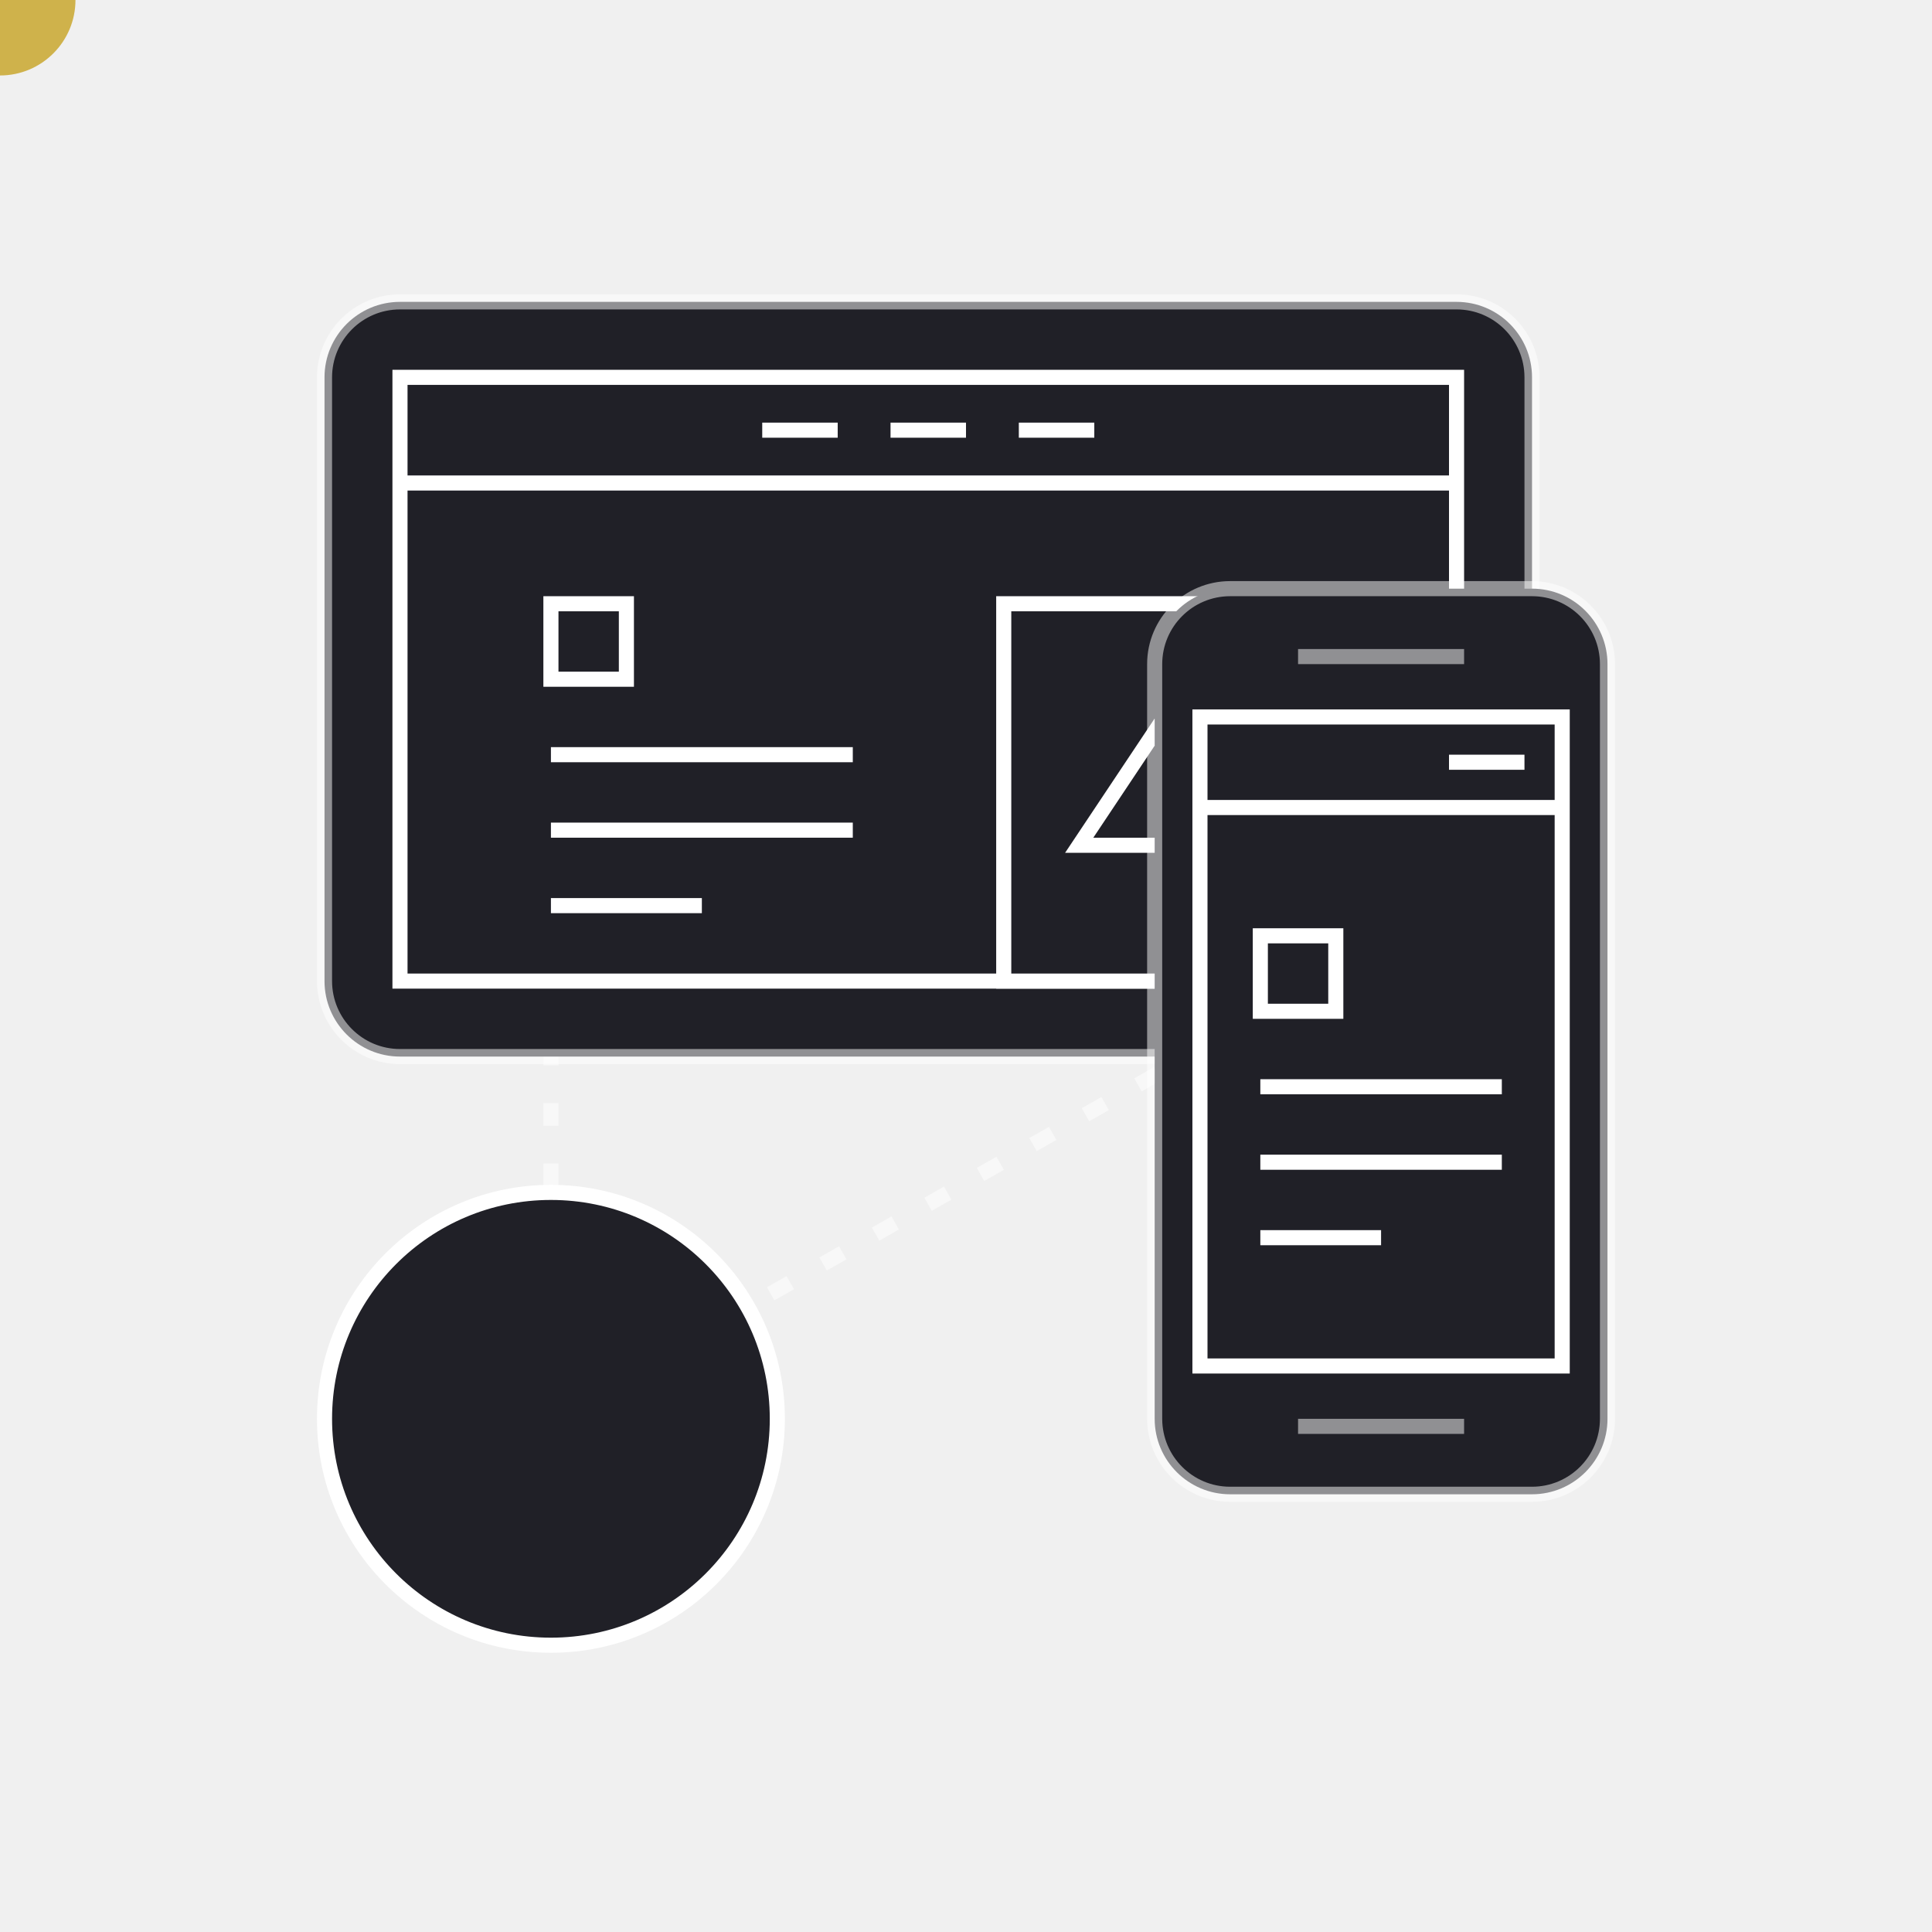
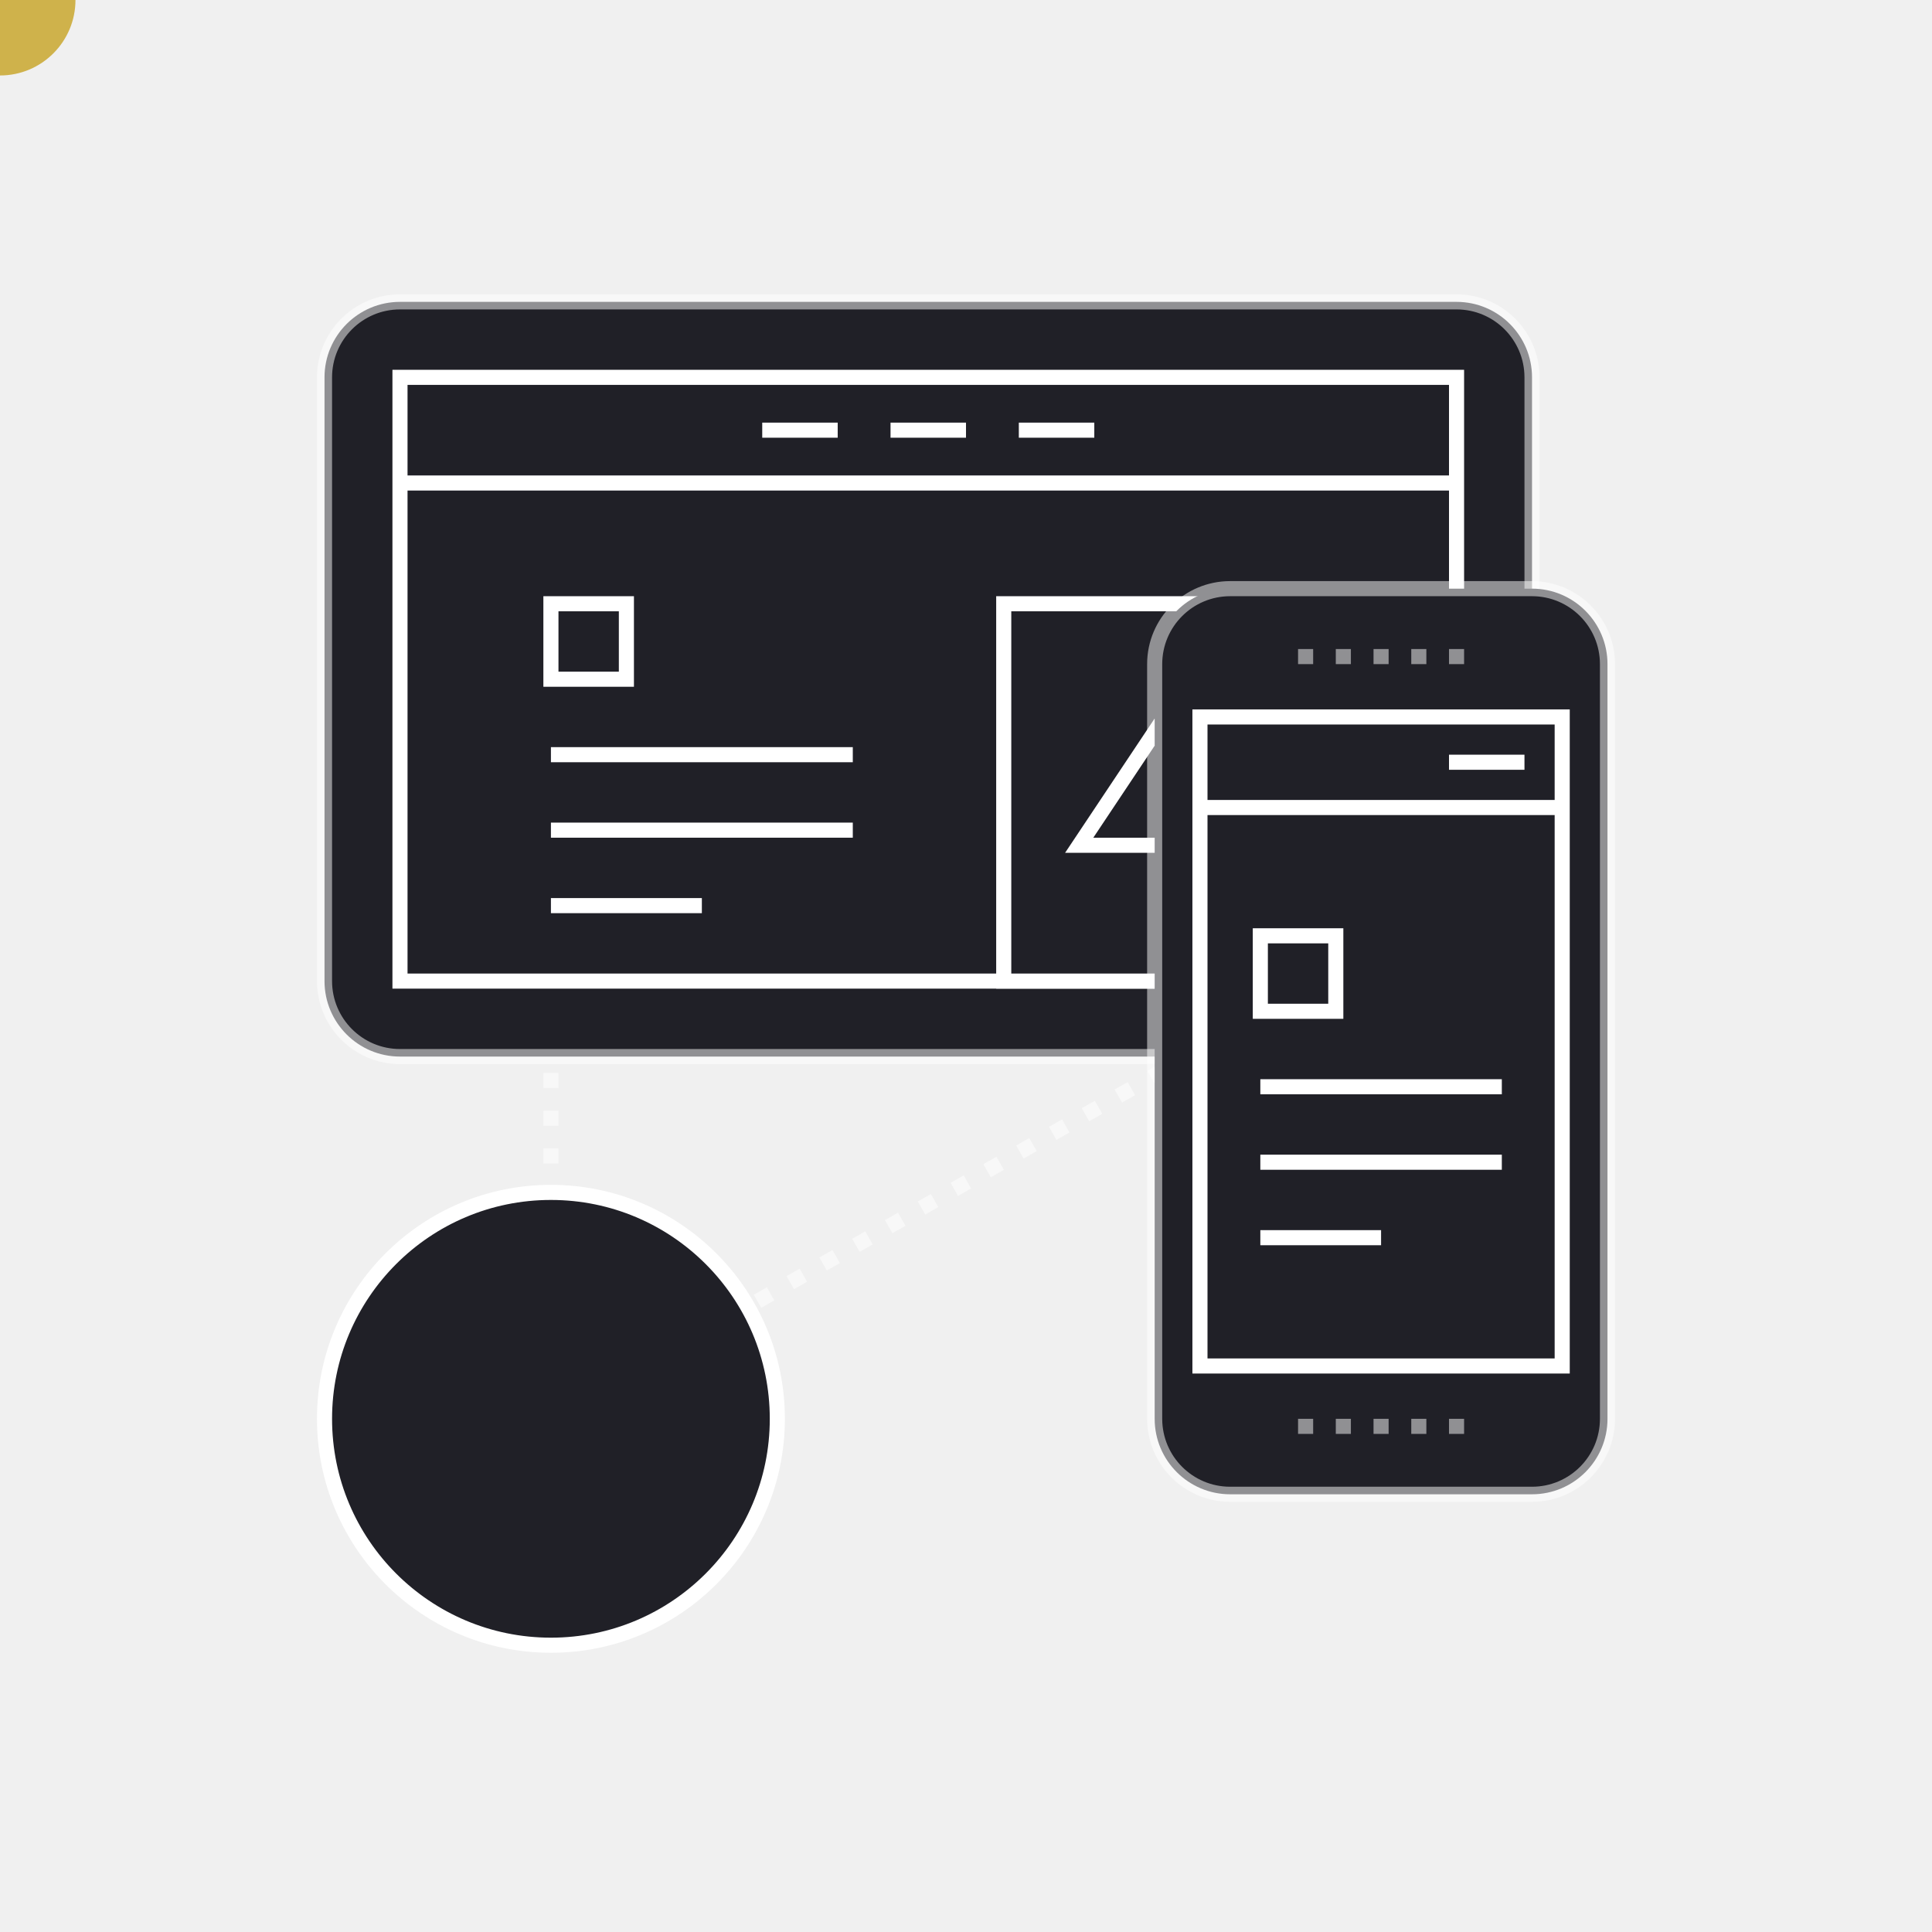
<svg xmlns="http://www.w3.org/2000/svg" xmlns:xlink="http://www.w3.org/1999/xlink" width="256px" height="256px" viewBox="0 0 256 256" version="1.1">
  <g stroke="none" stroke-width="1" fill="none" fill-rule="evenodd">
-     <path d="M76.485,186.017 C74.56,187.112 73,186.2 73,184.003 L73,91.997 C73,89.79 74.612,88.798 76.584,89.774 L163.416,132.753 C165.395,133.733 165.447,135.411 163.515,136.51 L76.485,186.017 Z" stroke="rgba(255, 255, 255, .5)" stroke-dasharray="3 5" stroke-width="2" />
+     <path d="M76.485,186.017 C74.56,187.112 73,186.2 73,184.003 L73,91.997 C73,89.79 74.612,88.798 76.584,89.774 L163.416,132.753 C165.395,133.733 165.447,135.411 163.515,136.51 L76.485,186.017 Z" stroke="rgba(255, 255, 255, .5)" stroke-dasharray="2 3" stroke-width="2" />
    <circle class="oval" stroke="#ffffff" stroke-width="2" fill="#202027" cx="73" cy="188" r="30" />
    <g class="device" transform="translate(43, 40)" stroke-width="2" stroke="#ffffff">
      <g id="screen" fill="#202027">
        <path d="M160,10 C160,4.481 155.519,0 150,0 L10,0 C4.481,0 0,4.481 0,10 L0,90 C0,95.519 4.481,100 10,100 L150,100 C155.519,100 160,95.519 160,90 L160,10 Z" stroke="rgba(255, 255, 255, .5)" />
        <rect x="10" y="10" width="140" height="80" />
      </g>
      <g id="content-2" transform="translate(90, 40)" fill="#202027">
        <rect x="0" y="0" width="40" height="50" />
        <polygon points="20 17 30 32 10 32" />
      </g>
      <g id="content" transform="translate(30, 40)">
        <polygon fill="#202027" points="10 10 10 0 0 0 0 10" />
        <path d="M0,20 L40,20" />
        <path d="M0,30 L40,30" />
        <path d="M0,40 L20,40" />
      </g>
      <g id="header" transform="translate(10, 17)">
        <path d="M0,7 L140,7" />
        <path d="M65,0 L75,0" />
        <path d="M48,0 L58,0" />
        <path d="M82,0 L92,0" />
      </g>
    </g>
    <g class="device" transform="translate(153, 78)" stroke-width="2">
      <g id="phone" fill="#202027" stroke="rgba(255, 255, 255, .5)">
        <path d="M50,120 C55.519,120 60,115.519 60,110 L60,10 C60,4.481 55.519,0 50,0 L10,0 C4.481,0 0,4.481 0,10 L0,110 C0,115.519 4.481,120 10,120 L50,120 Z" />
        <rect x="6" y="17" width="48" height="86" stroke="#ffffff" />
-         <path d="M19,9 L41,9" />
-         <path d="M19,111 L41,111" />
+         <path d="M19,9 L41,9" stroke-dasharray="2 3" />
+         <path d="M19,111 L41,111" stroke-dasharray="2 3" />
      </g>
      <g id="header" transform="translate(6, 23)" stroke="#ffffff">
        <path d="M33,0 L43,0" />
        <path d="M0,6 L48,6" />
      </g>
      <g id="content" transform="translate(14, 46)" stroke="#ffffff">
        <polygon fill="#202027" points="10 10 10 0 0 0 0 10" />
        <path d="M0,20 L32,20" id="Shape" />
        <path d="M0,30 L32,30" id="Shape" />
        <path d="M0,40 L16,40" id="Shape" />
      </g>
    </g>
    <path id="path" d="M76.485,186.017 C74.56,187.112 73,186.2 73,184.003 L73,91.997 C73,89.79 74.612,88.798 76.584,89.774 L163.416,132.753 C165.395,133.733 165.447,135.411 163.515,136.51 L76.485,186.017 Z" stroke="none" stroke-width="2" />
    <g>
      <circle id="object" fill-opacity="0.8" fill="#C6A222" cx="0" cy="0" r="10" />
      <animateMotion dur="3s" repeatCount="indefinite">
        <mpath xlink:href="#path" />
      </animateMotion>
    </g>
  </g>
</svg>
